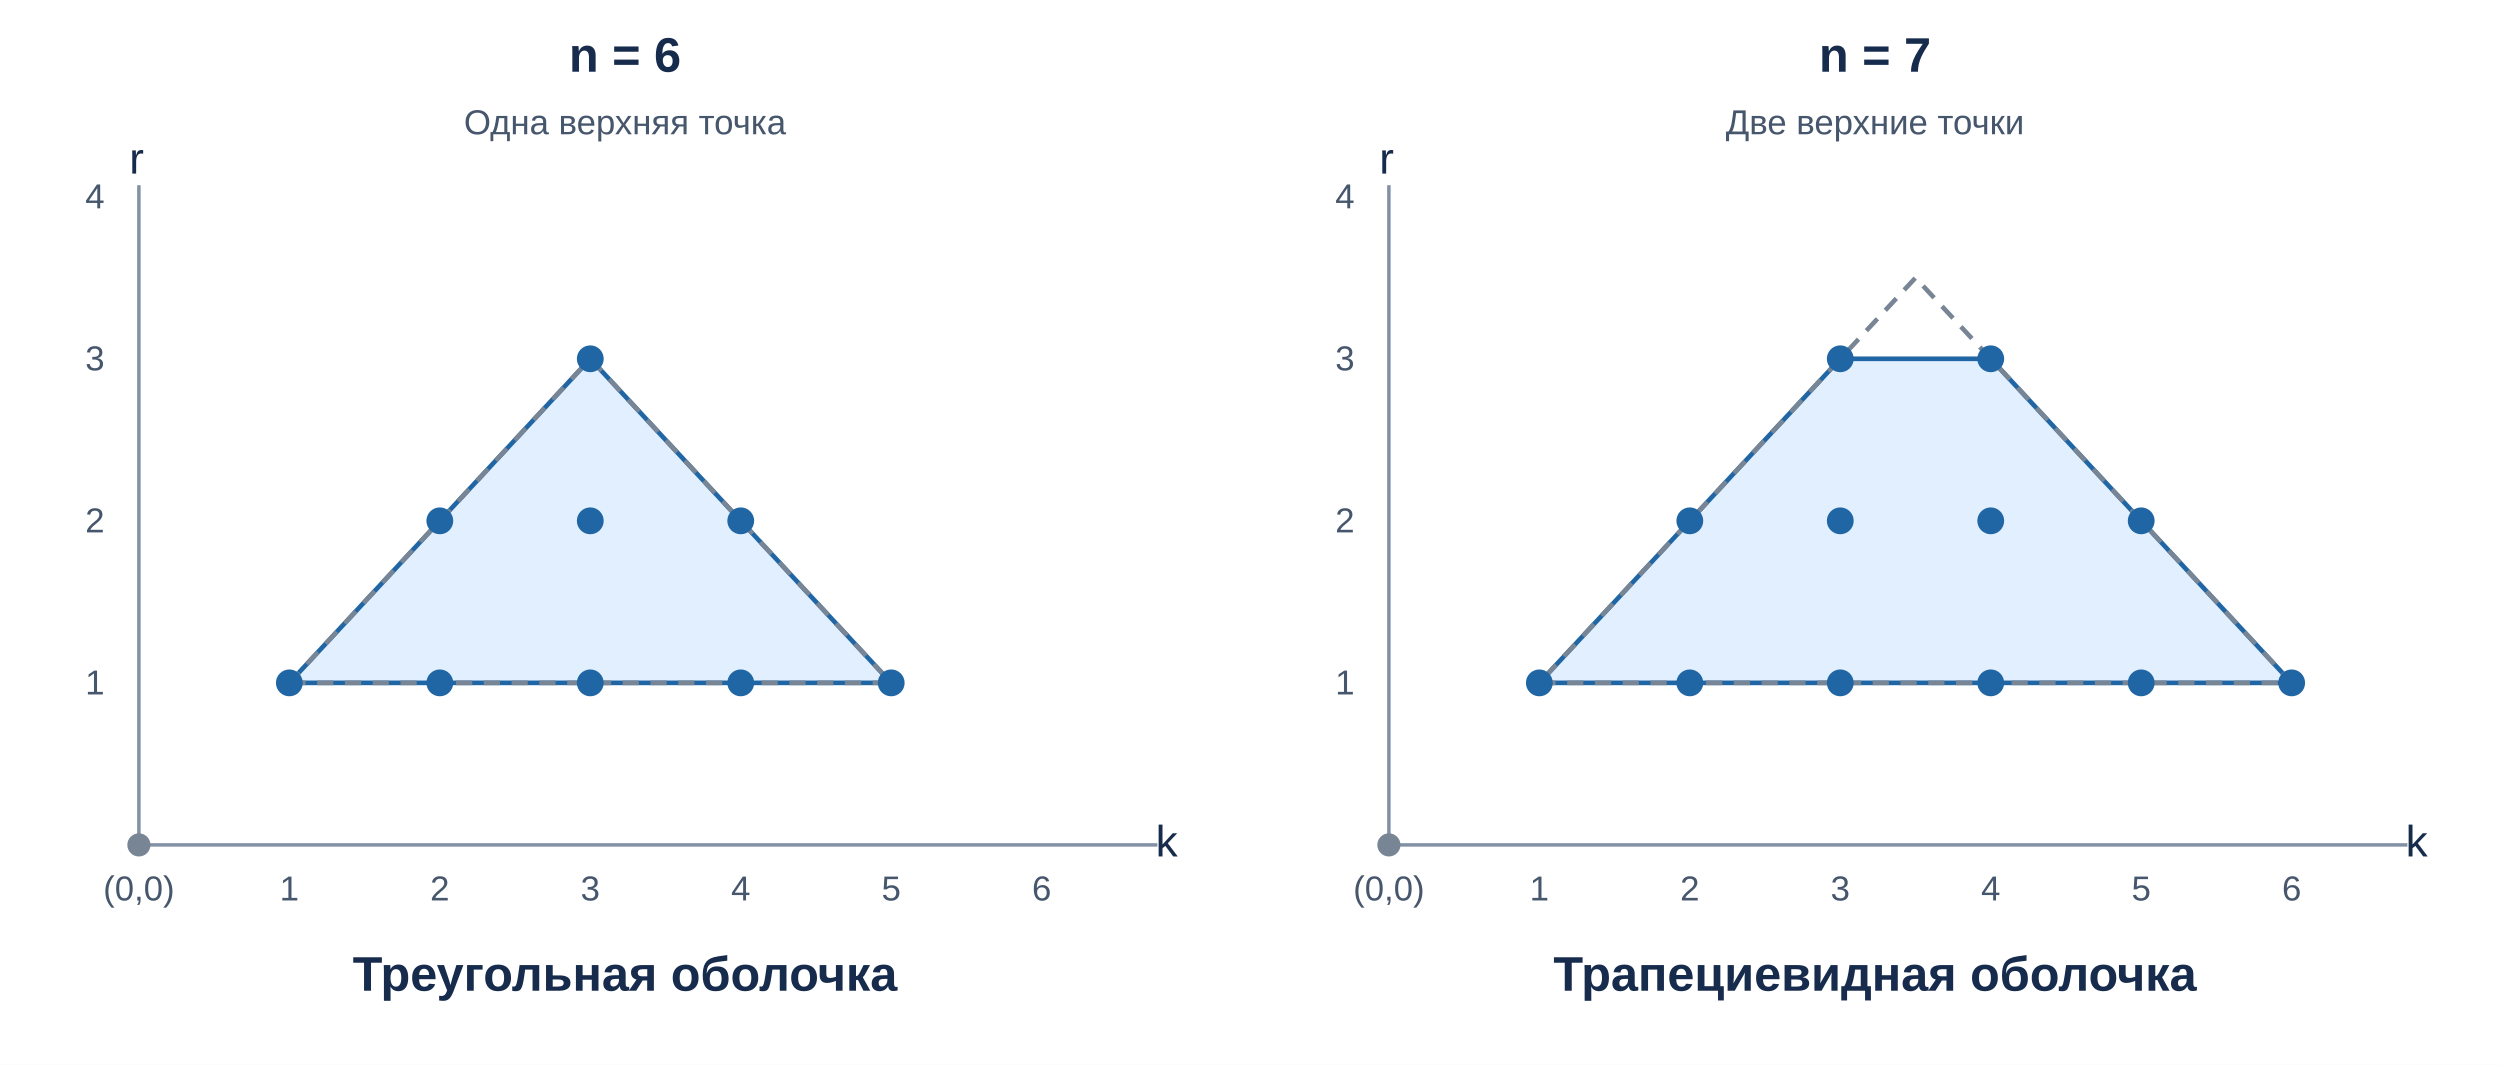
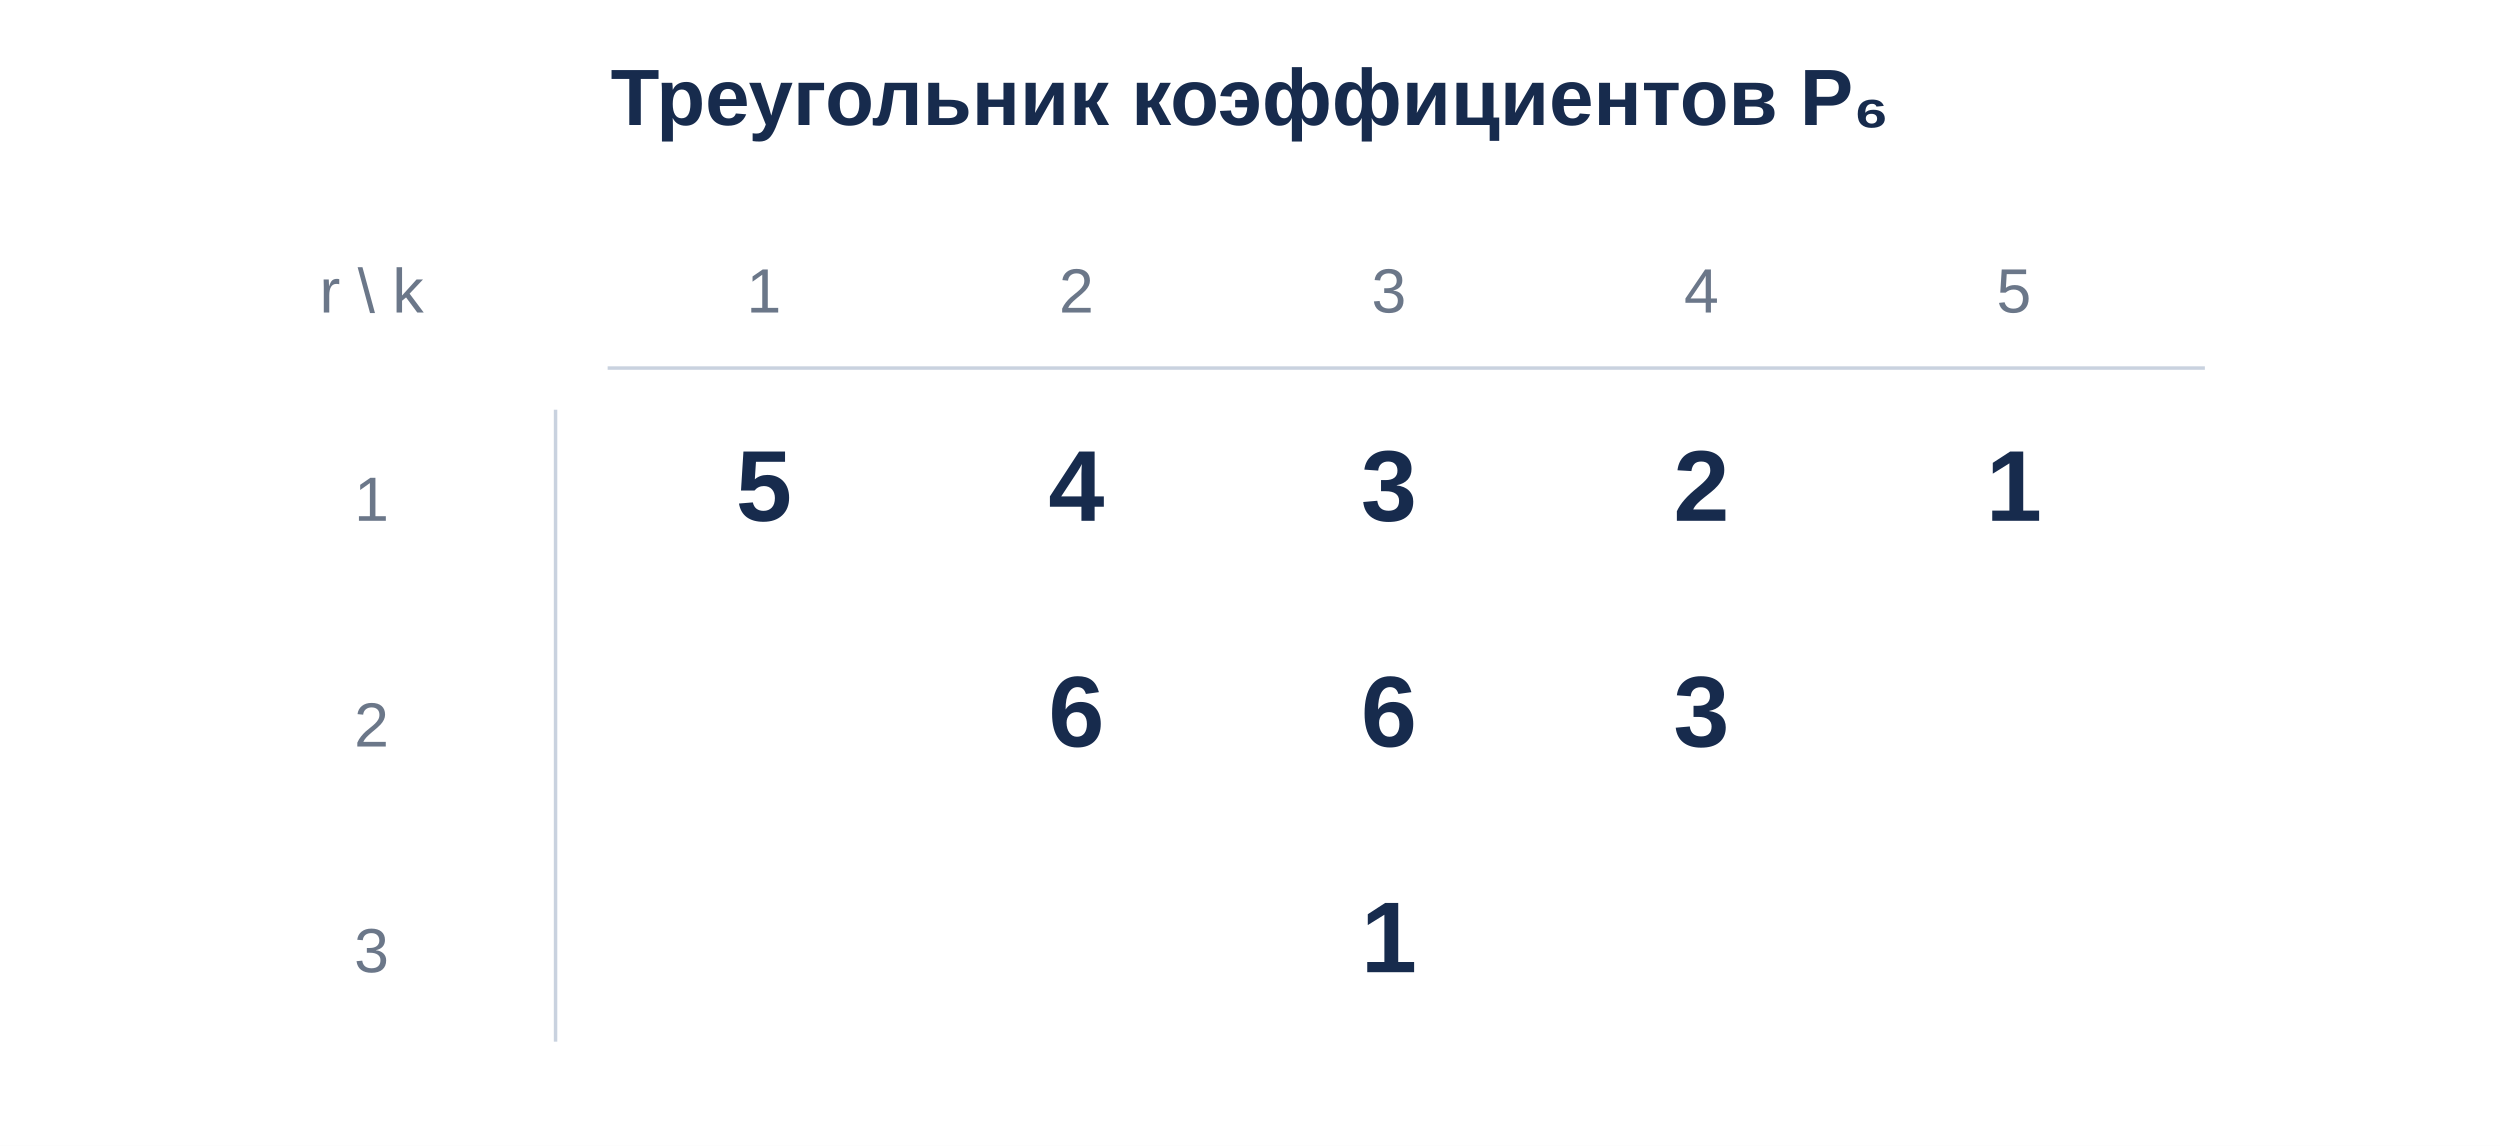
- <svg xmlns="http://www.w3.org/2000/svg" width="1080" height="460" viewBox="0 0 1080 460" role="img" aria-labelledby="title desc">
-   <rect width="1080" height="460" fill="#fff" />
-   <style>text{font-family:Arial,"DejaVu Sans",sans-serif;fill:#172b4d}.heading{font-size:21px;font-weight:600}.small{font-size:15px;fill:#46566c}.result{font-size:24px;font-weight:600}.node{font-size:20px;font-weight:600}.classes{font-size:19px}</style>
-   <text x="270" y="31" text-anchor="middle" class="heading">n = 6</text>
-   <text x="270" y="58" text-anchor="middle" class="small">Одна верхняя точка</text>
-   <path d="M60 80 V365 H500" fill="none" stroke="#8190a5" stroke-width="1.5" />
-   <text x="125" y="389" text-anchor="middle" class="small">1</text>
-   <text x="190" y="389" text-anchor="middle" class="small">2</text>
-   <text x="255" y="389" text-anchor="middle" class="small">3</text>
-   <text x="320" y="389" text-anchor="middle" class="small">4</text>
-   <text x="385" y="389" text-anchor="middle" class="small">5</text>
-   <text x="450" y="389" text-anchor="middle" class="small">6</text>
-   <text x="41" y="300" text-anchor="middle" class="small">1</text>
-   <text x="41" y="230" text-anchor="middle" class="small">2</text>
-   <text x="41" y="160" text-anchor="middle" class="small">3</text>
-   <text x="41" y="90" text-anchor="middle" class="small">4</text>
-   <text x="504" y="370" text-anchor="middle" class="classes">k</text>
-   <text x="59" y="75" text-anchor="middle" class="classes">r</text>
-   <polygon points="125,295 385,295 255,155" fill="#e1efff" stroke="#2166a4" stroke-width="2" />
-   <polygon points="125,295 385,295 255.0,155.0" fill="none" stroke="#788595" stroke-width="2" stroke-dasharray="7 5" />
-   <circle cx="125" cy="295" r="5.8" fill="#2166a4" />
-   <circle cx="190" cy="295" r="5.8" fill="#2166a4" />
-   <circle cx="255" cy="295" r="5.8" fill="#2166a4" />
-   <circle cx="320" cy="295" r="5.8" fill="#2166a4" />
-   <circle cx="385" cy="295" r="5.8" fill="#2166a4" />
-   <circle cx="190" cy="225" r="5.8" fill="#2166a4" />
-   <circle cx="255" cy="225" r="5.8" fill="#2166a4" />
-   <circle cx="320" cy="225" r="5.8" fill="#2166a4" />
-   <circle cx="255" cy="155" r="5.8" fill="#2166a4" />
-   <circle cx="60" cy="365" r="5" fill="#788595" />
-   <text x="60" y="389" text-anchor="middle" class="small">(0,0)</text>
-   <text x="270" y="428" text-anchor="middle" class="heading">Треугольная оболочка</text>
-   <text x="810" y="31" text-anchor="middle" class="heading">n = 7</text>
-   <text x="810" y="58" text-anchor="middle" class="small">Две верхние точки</text>
-   <path d="M600 80 V365 H1040" fill="none" stroke="#8190a5" stroke-width="1.5" />
-   <text x="665" y="389" text-anchor="middle" class="small">1</text>
-   <text x="730" y="389" text-anchor="middle" class="small">2</text>
-   <text x="795" y="389" text-anchor="middle" class="small">3</text>
-   <text x="860" y="389" text-anchor="middle" class="small">4</text>
-   <text x="925" y="389" text-anchor="middle" class="small">5</text>
-   <text x="990" y="389" text-anchor="middle" class="small">6</text>
-   <text x="581" y="300" text-anchor="middle" class="small">1</text>
-   <text x="581" y="230" text-anchor="middle" class="small">2</text>
-   <text x="581" y="160" text-anchor="middle" class="small">3</text>
-   <text x="581" y="90" text-anchor="middle" class="small">4</text>
-   <text x="1044" y="370" text-anchor="middle" class="classes">k</text>
-   <text x="599" y="75" text-anchor="middle" class="classes">r</text>
-   <polygon points="665,295 990,295 860,155 795,155" fill="#e1efff" stroke="#2166a4" stroke-width="2" />
-   <polygon points="665,295 990,295 827.5,120.0" fill="none" stroke="#788595" stroke-width="2" stroke-dasharray="7 5" />
-   <circle cx="665" cy="295" r="5.8" fill="#2166a4" />
-   <circle cx="730" cy="295" r="5.8" fill="#2166a4" />
-   <circle cx="795" cy="295" r="5.8" fill="#2166a4" />
-   <circle cx="860" cy="295" r="5.8" fill="#2166a4" />
-   <circle cx="925" cy="295" r="5.8" fill="#2166a4" />
-   <circle cx="990" cy="295" r="5.8" fill="#2166a4" />
-   <circle cx="730" cy="225" r="5.8" fill="#2166a4" />
-   <circle cx="795" cy="225" r="5.8" fill="#2166a4" />
-   <circle cx="860" cy="225" r="5.8" fill="#2166a4" />
-   <circle cx="925" cy="225" r="5.8" fill="#2166a4" />
-   <circle cx="795" cy="155" r="5.8" fill="#2166a4" />
-   <circle cx="860" cy="155" r="5.8" fill="#2166a4" />
-   <circle cx="600" cy="365" r="5" fill="#788595" />
-   <text x="600" y="389" text-anchor="middle" class="small">(0,0)</text>
-   <text x="810" y="428" text-anchor="middle" class="heading">Трапециевидная оболочка</text>
+ <svg xmlns="http://www.w3.org/2000/svg" width="720" height="330" viewBox="0 0 720 330" role="img" aria-labelledby="title desc">
+   <rect width="720" height="330" fill="white" />
+   <style>text{font-family:Arial,"DejaVu Sans",sans-serif;text-anchor:middle;fill:#172b4d}.heading{font-size:23px;font-weight:600}.index{font-size:18px;fill:#6b7789}.value{font-size:29px;font-weight:600}</style>
+   <text x="360" y="36" class="heading">Треугольник коэффициентов P₆</text>
+   <text x="107" y="90" class="index">r \ k</text>
+   <path d="M175 106 H635 M160 118 V300" fill="none" stroke="#c9d2df" stroke-width="1" />
+   <text x="220" y="90" class="index">1</text>
+   <text x="310" y="90" class="index">2</text>
+   <text x="400" y="90" class="index">3</text>
+   <text x="490" y="90" class="index">4</text>
+   <text x="580" y="90" class="index">5</text>
+   <text x="107" y="150" class="index">1</text>
+   <text x="220" y="150" class="value" data-k="1" data-r="1">5</text>
+   <text x="310" y="150" class="value" data-k="2" data-r="1">4</text>
+   <text x="400" y="150" class="value" data-k="3" data-r="1">3</text>
+   <text x="490" y="150" class="value" data-k="4" data-r="1">2</text>
+   <text x="580" y="150" class="value" data-k="5" data-r="1">1</text>
+   <text x="107" y="215" class="index">2</text>
+   <text x="310" y="215" class="value" data-k="2" data-r="2">6</text>
+   <text x="400" y="215" class="value" data-k="3" data-r="2">6</text>
+   <text x="490" y="215" class="value" data-k="4" data-r="2">3</text>
+   <text x="107" y="280" class="index">3</text>
+   <text x="400" y="280" class="value" data-k="3" data-r="3">1</text>
</svg>
